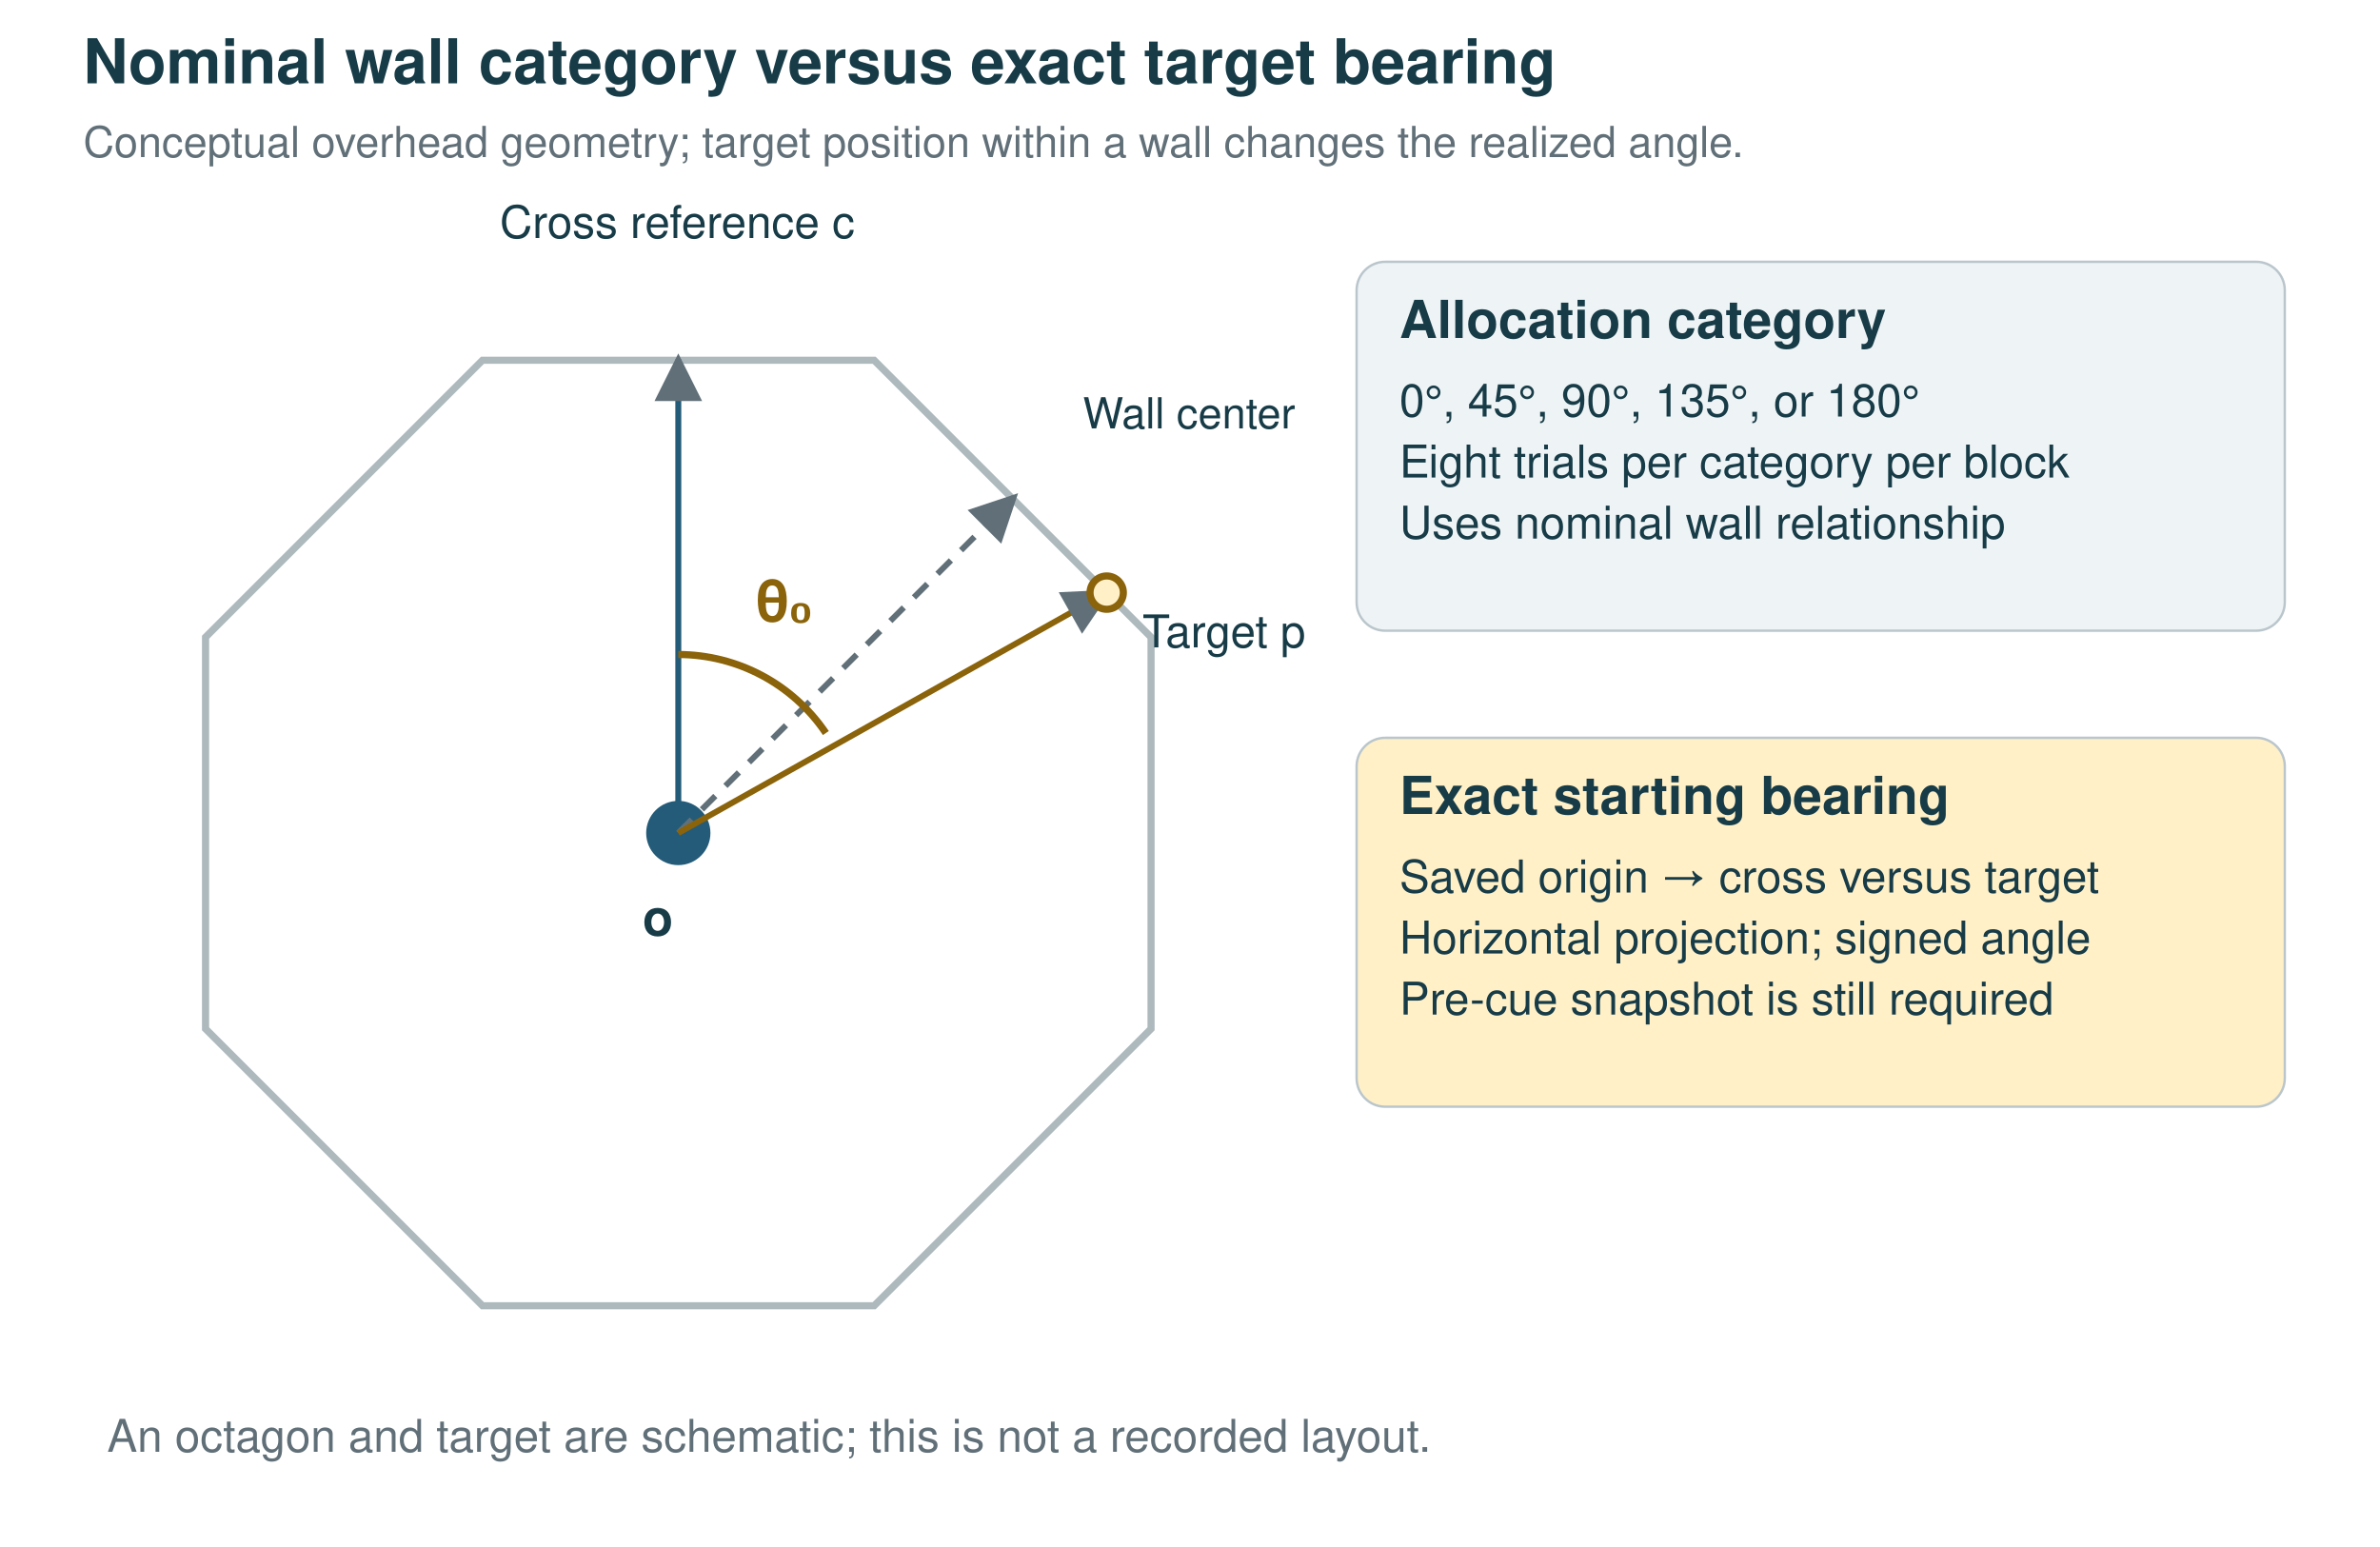
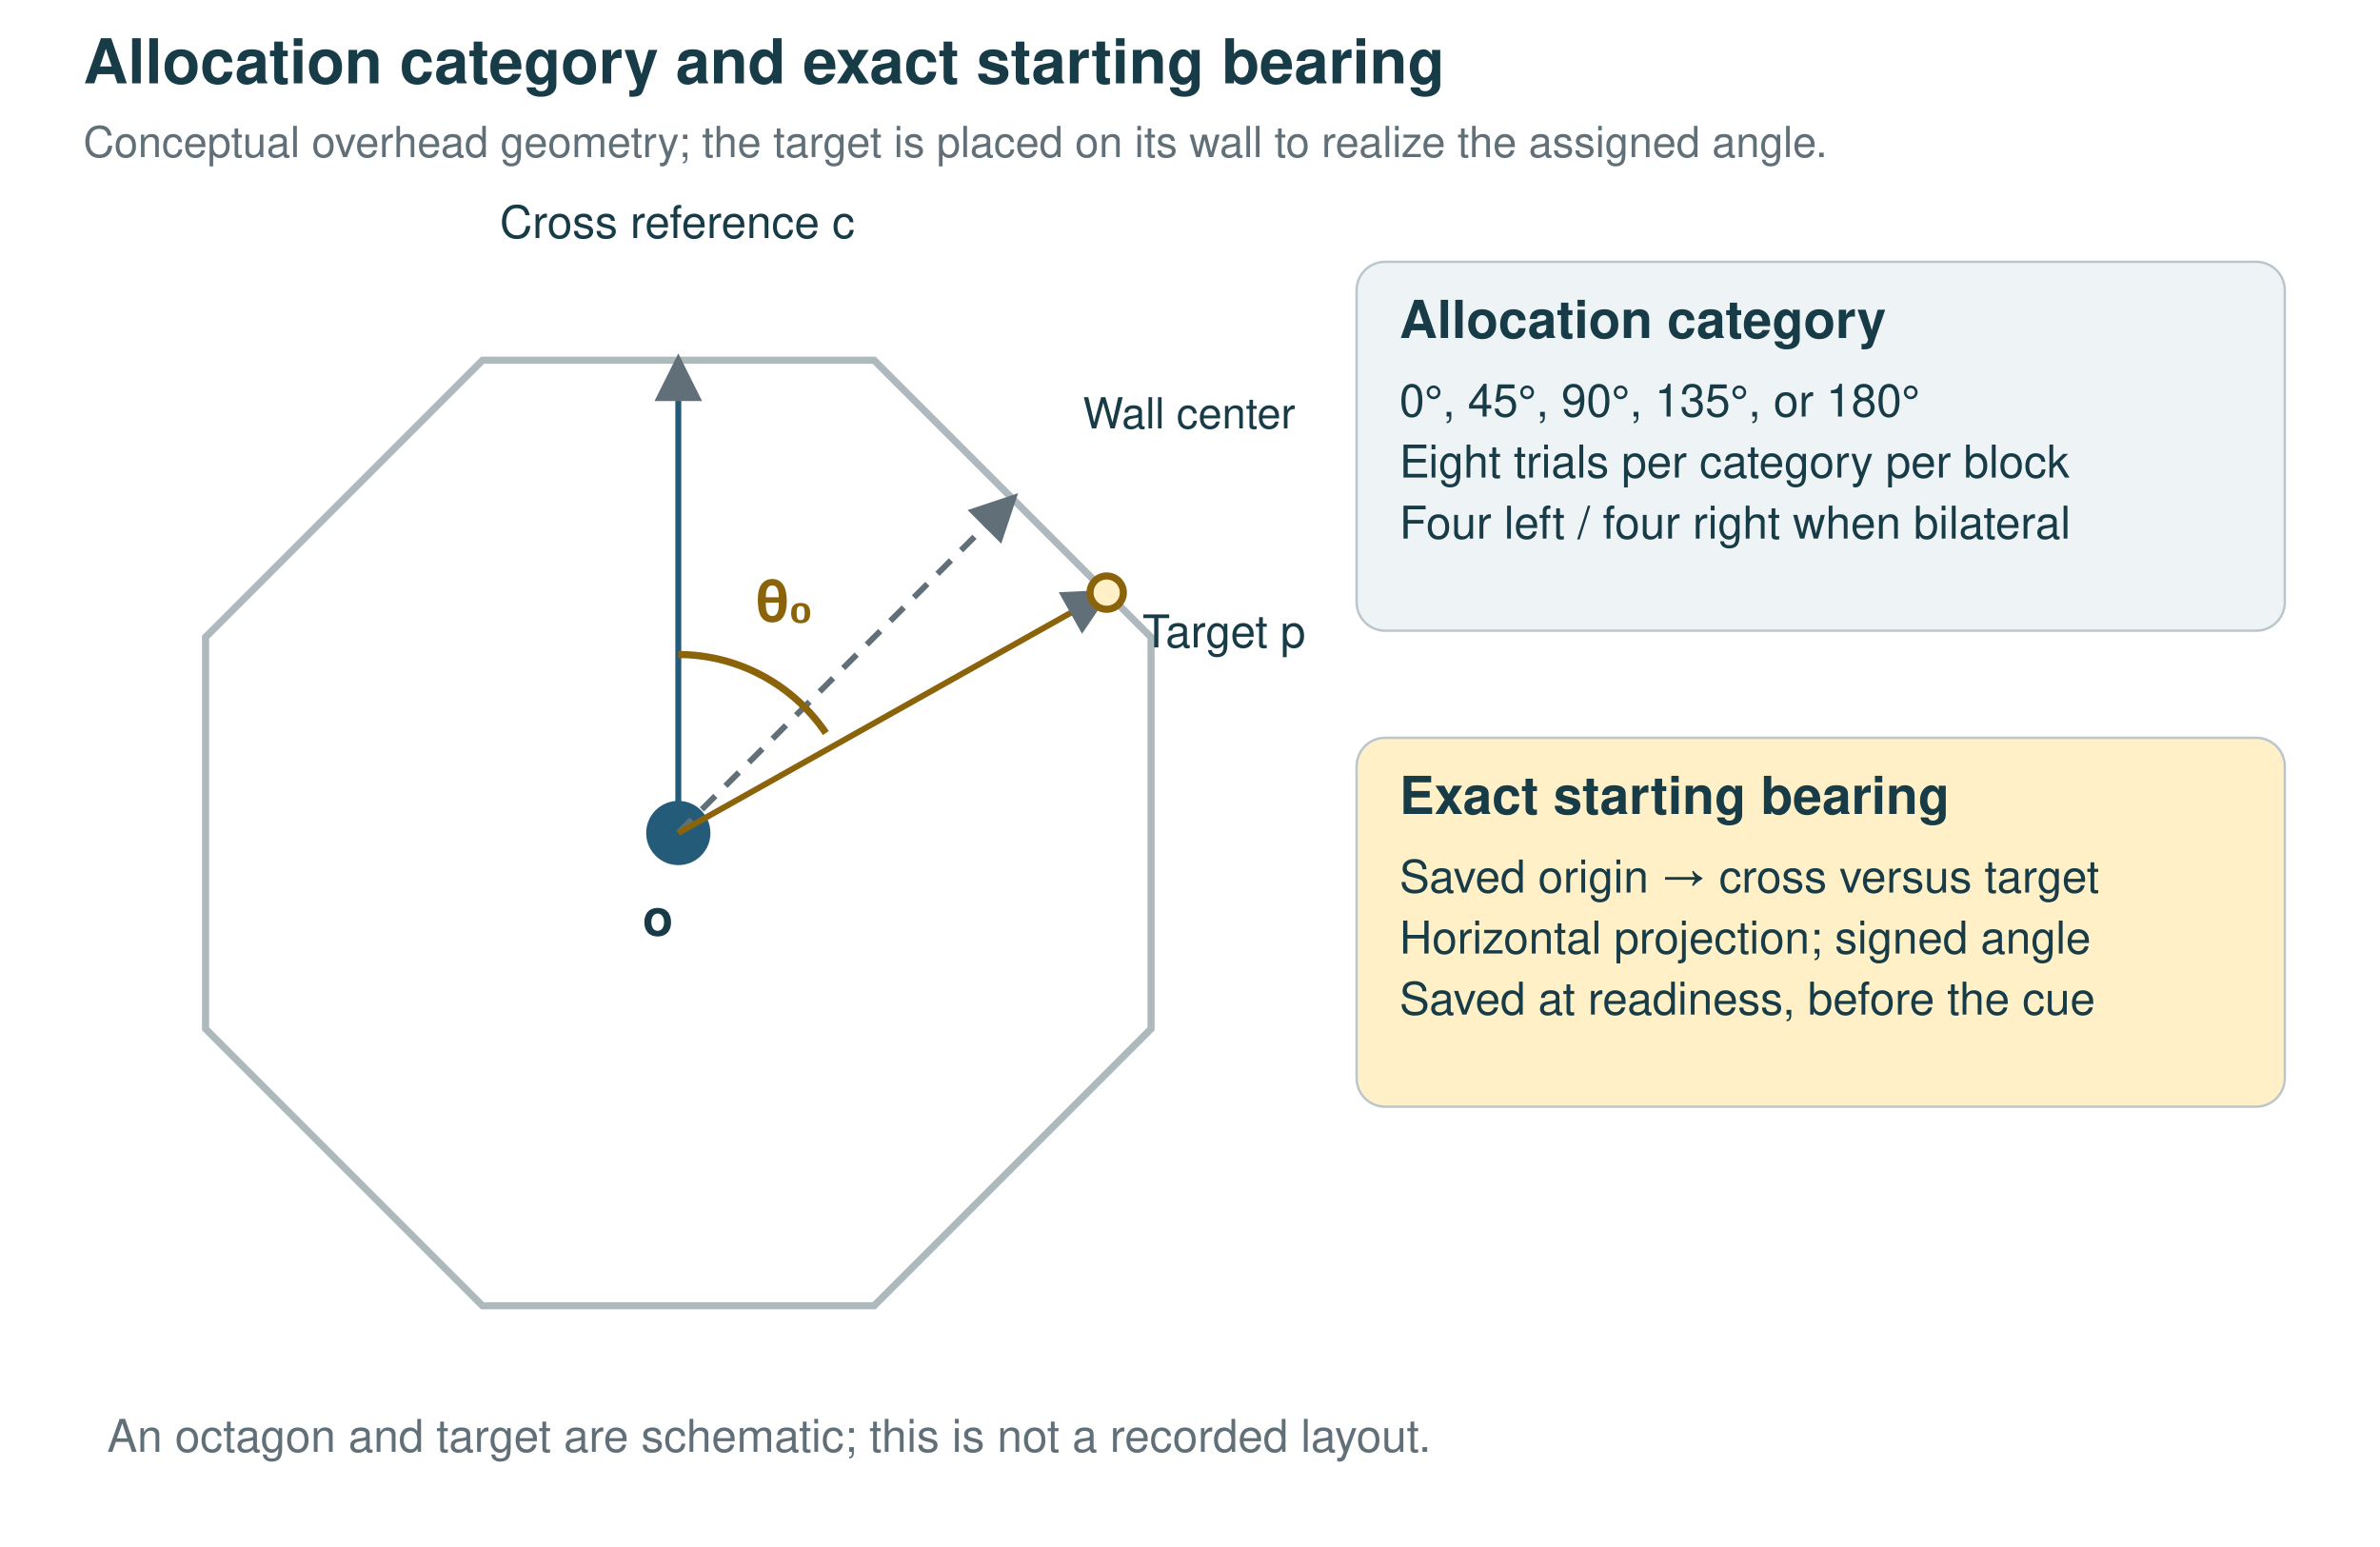
<svg xmlns="http://www.w3.org/2000/svg" width="1000" height="650" viewBox="0 0 1000 650">
  <defs>
    <marker id="a" markerWidth="8" markerHeight="8" refX="7" refY="4" orient="auto">
      <path d="M0 0L8 4L0 8Z" fill="#617078" />
    </marker>
  </defs>
  <rect width="1000" height="100%" fill="white" />
-   <text x="35" y="35.0" text-anchor="start" font-family="Helvetica,Arial,sans-serif" font-size="26" font-weight="bold" fill="#173c48">Nominal wall category versus exact target bearing</text>
-   <text x="35" y="66.0" text-anchor="start" font-family="Helvetica,Arial,sans-serif" font-size="18" font-weight="normal" fill="#617078">Conceptual overhead geometry; target position within a wall changes the realized angle.</text>
+   <text x="35" y="35.0" text-anchor="start" font-family="Helvetica,Arial,sans-serif" font-size="26" font-weight="bold" fill="#173c48">Allocation category and exact starting bearing</text>
+   <text x="35" y="66.0" text-anchor="start" font-family="Helvetica,Arial,sans-serif" font-size="18" font-weight="normal" fill="#617078">Conceptual overhead geometry; the target is placed on its wall to realize the assigned angle.</text>
  <path d="M367.277,151.366L483.634,267.723L483.634,432.277L367.277,548.634L202.723,548.634L86.366,432.277L86.366,267.723L202.723,151.366Z" fill="none" stroke="#adb9bd" stroke-width="3" />
  <circle cx="285" cy="350" r="12" fill="#245b78" stroke="#245b78" stroke-width="3" />
  <text x="270" y="393.0" text-anchor="start" font-family="Helvetica,Arial,sans-serif" font-size="21" font-weight="bold" fill="#173c48">o</text>
  <line x1="285" y1="350" x2="285" y2="151" stroke="#245b78" stroke-width="2.5" marker-end="url(#a)" />
  <text x="210" y="100.0" text-anchor="start" font-family="Helvetica,Arial,sans-serif" font-size="19" font-weight="normal" fill="#173c48">Cross reference c</text>
  <line x1="285" y1="350" x2="426" y2="209" stroke="#617078" stroke-width="2.5" marker-end="url(#a)" stroke-dasharray="8 6" />
  <text x="455" y="180.0" text-anchor="start" font-family="Helvetica,Arial,sans-serif" font-size="18" font-weight="normal" fill="#173c48">Wall center</text>
  <line x1="285" y1="350" x2="465" y2="249" stroke="#8a630a" stroke-width="2.5" marker-end="url(#a)" />
  <circle cx="465" cy="249" r="7" fill="#fff0c7" stroke="#8a630a" stroke-width="3" />
  <text x="480" y="272.0" text-anchor="start" font-family="Helvetica,Arial,sans-serif" font-size="19" font-weight="normal" fill="#173c48">Target p</text>
  <path d="M285 275 A75 75 0 0 1 347 308" fill="none" stroke="#8a630a" stroke-width="3" />
  <text x="318" y="261.0" text-anchor="start" font-family="Helvetica,Arial,sans-serif" font-size="24" font-weight="bold" fill="#8a630a">θ₀</text>
  <rect x="570" y="110" width="390" height="155" rx="12" fill="#eef3f5" stroke="#bac6cc" />
  <text x="588" y="142.0" text-anchor="start" font-family="Helvetica,Arial,sans-serif" font-size="22" font-weight="bold" fill="#173c48">Allocation category</text>
  <text x="588" y="175.0" text-anchor="start" font-family="Helvetica,Arial,sans-serif" font-size="19" font-weight="normal" fill="#173c48">0°, 45°, 90°, 135°, or 180°</text>
  <text x="588" y="200.65" text-anchor="start" font-family="Helvetica,Arial,sans-serif" font-size="19" font-weight="normal" fill="#173c48">Eight trials per category per block</text>
-   <text x="588" y="226.3" text-anchor="start" font-family="Helvetica,Arial,sans-serif" font-size="19" font-weight="normal" fill="#173c48">Uses nominal wall relationship</text>
+   <text x="588" y="226.3" text-anchor="start" font-family="Helvetica,Arial,sans-serif" font-size="19" font-weight="normal" fill="#173c48">Four left / four right when bilateral</text>
  <rect x="570" y="310" width="390" height="155" rx="12" fill="#fff0c7" stroke="#bac6cc" />
  <text x="588" y="342.0" text-anchor="start" font-family="Helvetica,Arial,sans-serif" font-size="22" font-weight="bold" fill="#173c48">Exact starting bearing</text>
  <text x="588" y="375.0" text-anchor="start" font-family="Helvetica,Arial,sans-serif" font-size="19" font-weight="normal" fill="#173c48">Saved origin → cross versus target</text>
  <text x="588" y="400.65" text-anchor="start" font-family="Helvetica,Arial,sans-serif" font-size="19" font-weight="normal" fill="#173c48">Horizontal projection; signed angle</text>
-   <text x="588" y="426.3" text-anchor="start" font-family="Helvetica,Arial,sans-serif" font-size="19" font-weight="normal" fill="#173c48">Pre-cue snapshot is still required</text>
+   <text x="588" y="426.3" text-anchor="start" font-family="Helvetica,Arial,sans-serif" font-size="19" font-weight="normal" fill="#173c48">Saved at readiness, before the cue</text>
  <text x="45" y="610.0" text-anchor="start" font-family="Helvetica,Arial,sans-serif" font-size="19" font-weight="normal" fill="#617078">An octagon and target are schematic; this is not a recorded layout.</text>
</svg>
